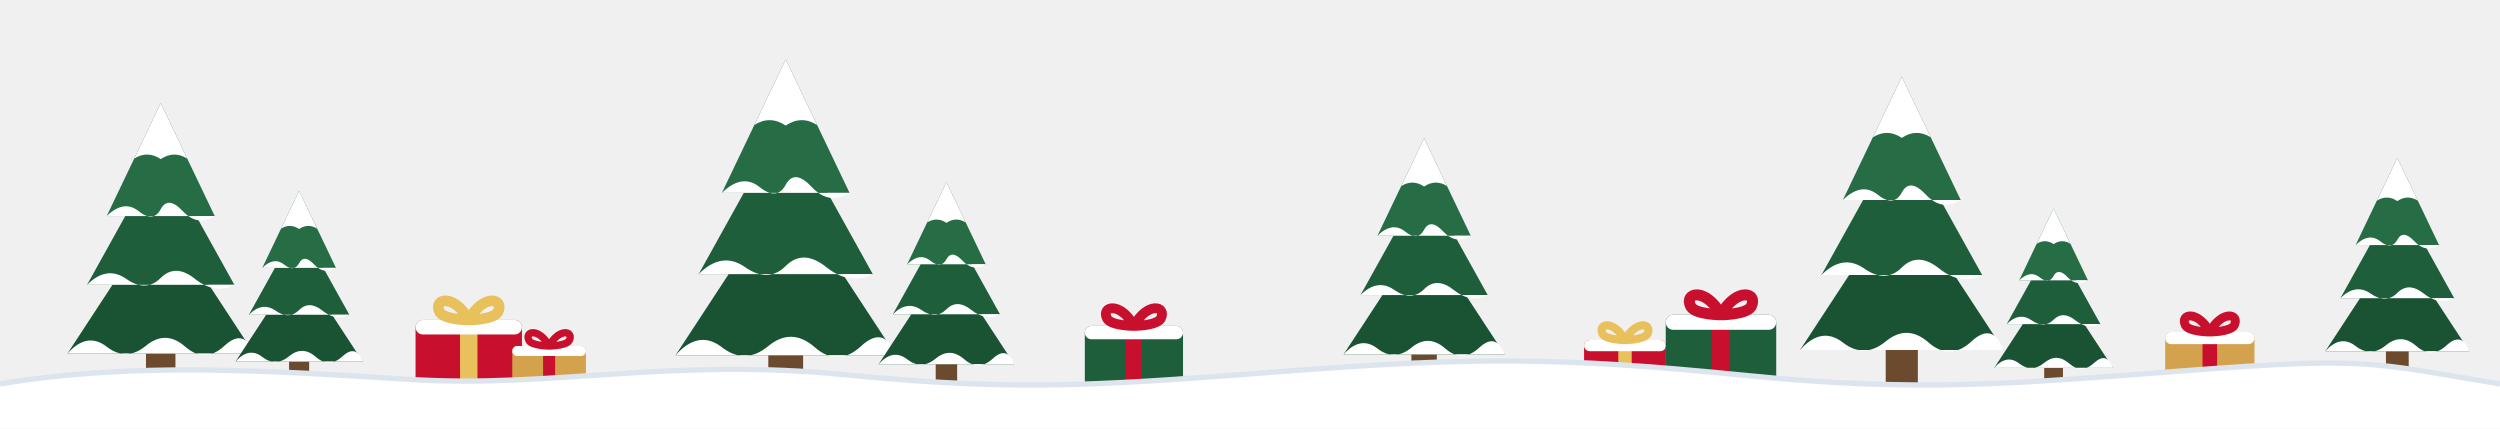
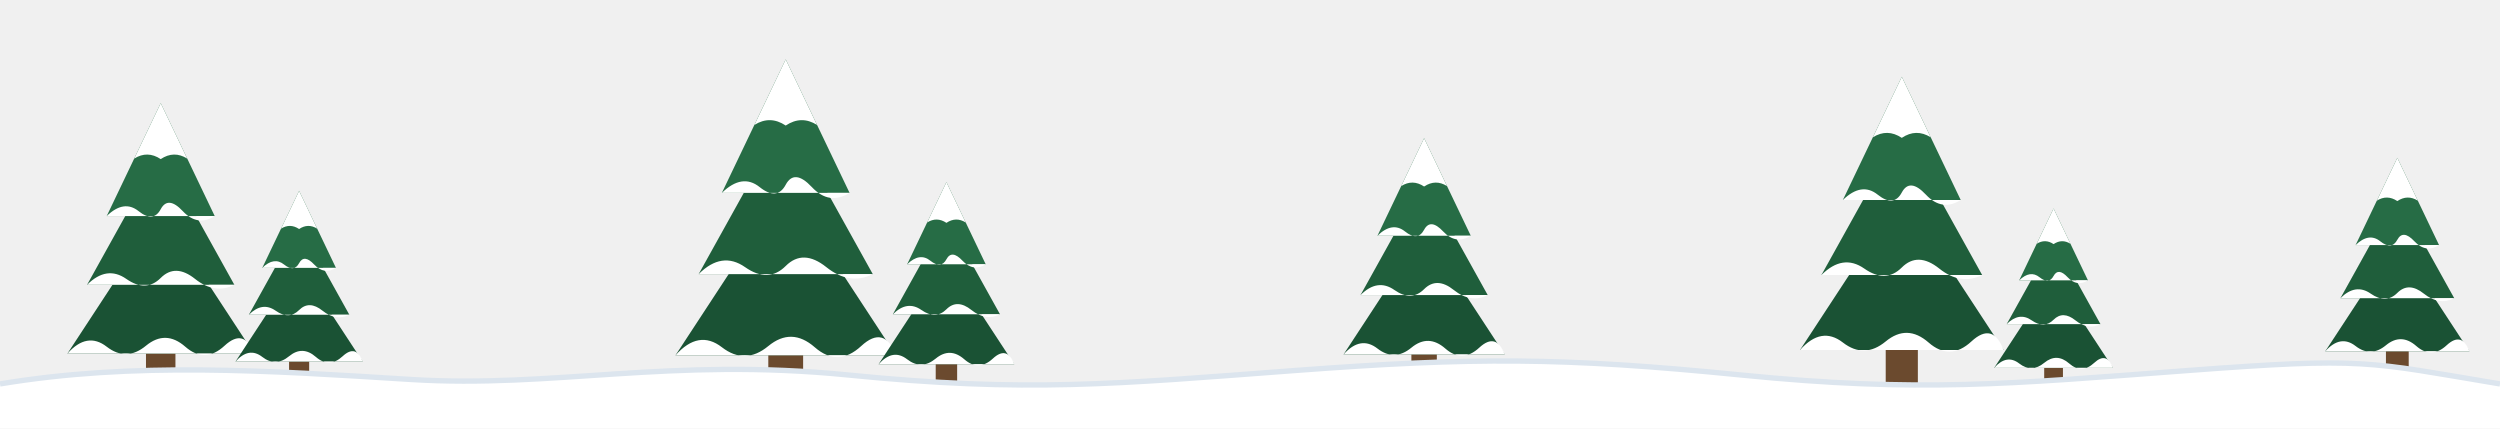
<svg xmlns="http://www.w3.org/2000/svg" width="560" height="96" viewBox="0 0 560 96">
  <defs>
    <symbol id="p" viewBox="0 0 40 60">
      <rect x="17" y="49" width="6" height="11" fill="#6B4A2E" />
      <path fill="#1A5234" d="M1 52 20 23 39 52Z" />
      <path fill="#1F5E3B" d="M5 38 20 11 35 38Z" />
      <path fill="#266C45" d="M9 24 20 1 31 24Z" />
      <path fill="#fff" d="M1 52Q5 47.5 9 50.6T17 50.4 25 50.6 33 50.4 39 52Z" />
      <path fill="#fff" d="M5 38Q9 34 13 36.8T20 36.6 27 36.8 35 38Z" />
      <path fill="#fff" d="M9 24Q12.5 20.6 15.5 23T20 22.6 24.5 23 31 24Z" />
      <path fill="#fff" d="M20 1 25.4 12.3Q22.7 10.6 20 12.4 17.3 10.6 14.6 12.3Z" />
    </symbol>
-     <symbol id="gr" viewBox="0 0 24 22">
-       <rect x="1" y="7" width="22" height="15" rx="1.5" fill="#C8102E" />
-       <rect x="10.2" y="7" width="3.6" height="15" fill="#E8C05C" />
-       <rect x="1" y="7" width="22" height="3" rx="1.5" fill="#fff" />
-       <path fill="none" stroke="#E8C05C" stroke-width="2.2" d="M12 7C9 1.5 4.5 2.5 6 5.4 7 7 12 7 12 7 15 1.5 19.5 2.5 18 5.4 17 7 12 7 12 7Z" />
-     </symbol>
-     <symbol id="gg" viewBox="0 0 24 22">
-       <rect x="1" y="7" width="22" height="15" rx="1.5" fill="#1F5E3B" />
-       <rect x="10.2" y="7" width="3.6" height="15" fill="#C8102E" />
-       <rect x="1" y="7" width="22" height="3" rx="1.5" fill="#fff" />
-       <path fill="none" stroke="#C8102E" stroke-width="2.2" d="M12 7C9 1.5 4.5 2.5 6 5.4 7 7 12 7 12 7 15 1.5 19.5 2.5 18 5.4 17 7 12 7 12 7Z" />
-     </symbol>
-     <symbol id="go" viewBox="0 0 24 22">
-       <rect x="1" y="7" width="22" height="15" rx="1.5" fill="#D4A24C" />
-       <rect x="10.2" y="7" width="3.6" height="15" fill="#C8102E" />
-       <rect x="1" y="7" width="22" height="3" rx="1.5" fill="#fff" />
-       <path fill="none" stroke="#C8102E" stroke-width="2.2" d="M12 7C9 1.5 4.5 2.5 6 5.4 7 7 12 7 12 7 15 1.5 19.5 2.5 18 5.4 17 7 12 7 12 7Z" />
-     </symbol>
  </defs>
  <use href="#p" x="14" y="22" width="44" height="66" />
  <use href="#p" x="52" y="42" width="30" height="45" />
  <use href="#p" x="150" y="12" width="52" height="78" />
  <use href="#p" x="196" y="40" width="32" height="48" />
  <use href="#p" x="300" y="30" width="38" height="57" />
  <use href="#p" x="402" y="16" width="48" height="72" />
  <use href="#p" x="446" y="46" width="28" height="42" />
  <use href="#p" x="520" y="34" width="34" height="52" />
-   <use href="#gr" x="92" y="64" width="26" height="24" />
-   <use href="#go" x="114" y="72" width="18" height="17" />
-   <use href="#gg" x="242" y="66" width="24" height="22" />
-   <use href="#gr" x="354" y="70" width="20" height="19" />
-   <use href="#gg" x="372" y="62" width="27" height="26" />
-   <use href="#go" x="484" y="68" width="22" height="20" />
  <path fill="#fff" d="M0 86C30 81 60 83 92 85S150 80 190 84 250 86 290 83 350 80 390 84 450 86 490 83 530 81 560 86V96H0Z" />
  <path fill="none" stroke="#DCE5EE" stroke-width="1.2" d="M0 86C30 81 60 83 92 85S150 80 190 84 250 86 290 83 350 80 390 84 450 86 490 83 530 81 560 86" />
</svg>
